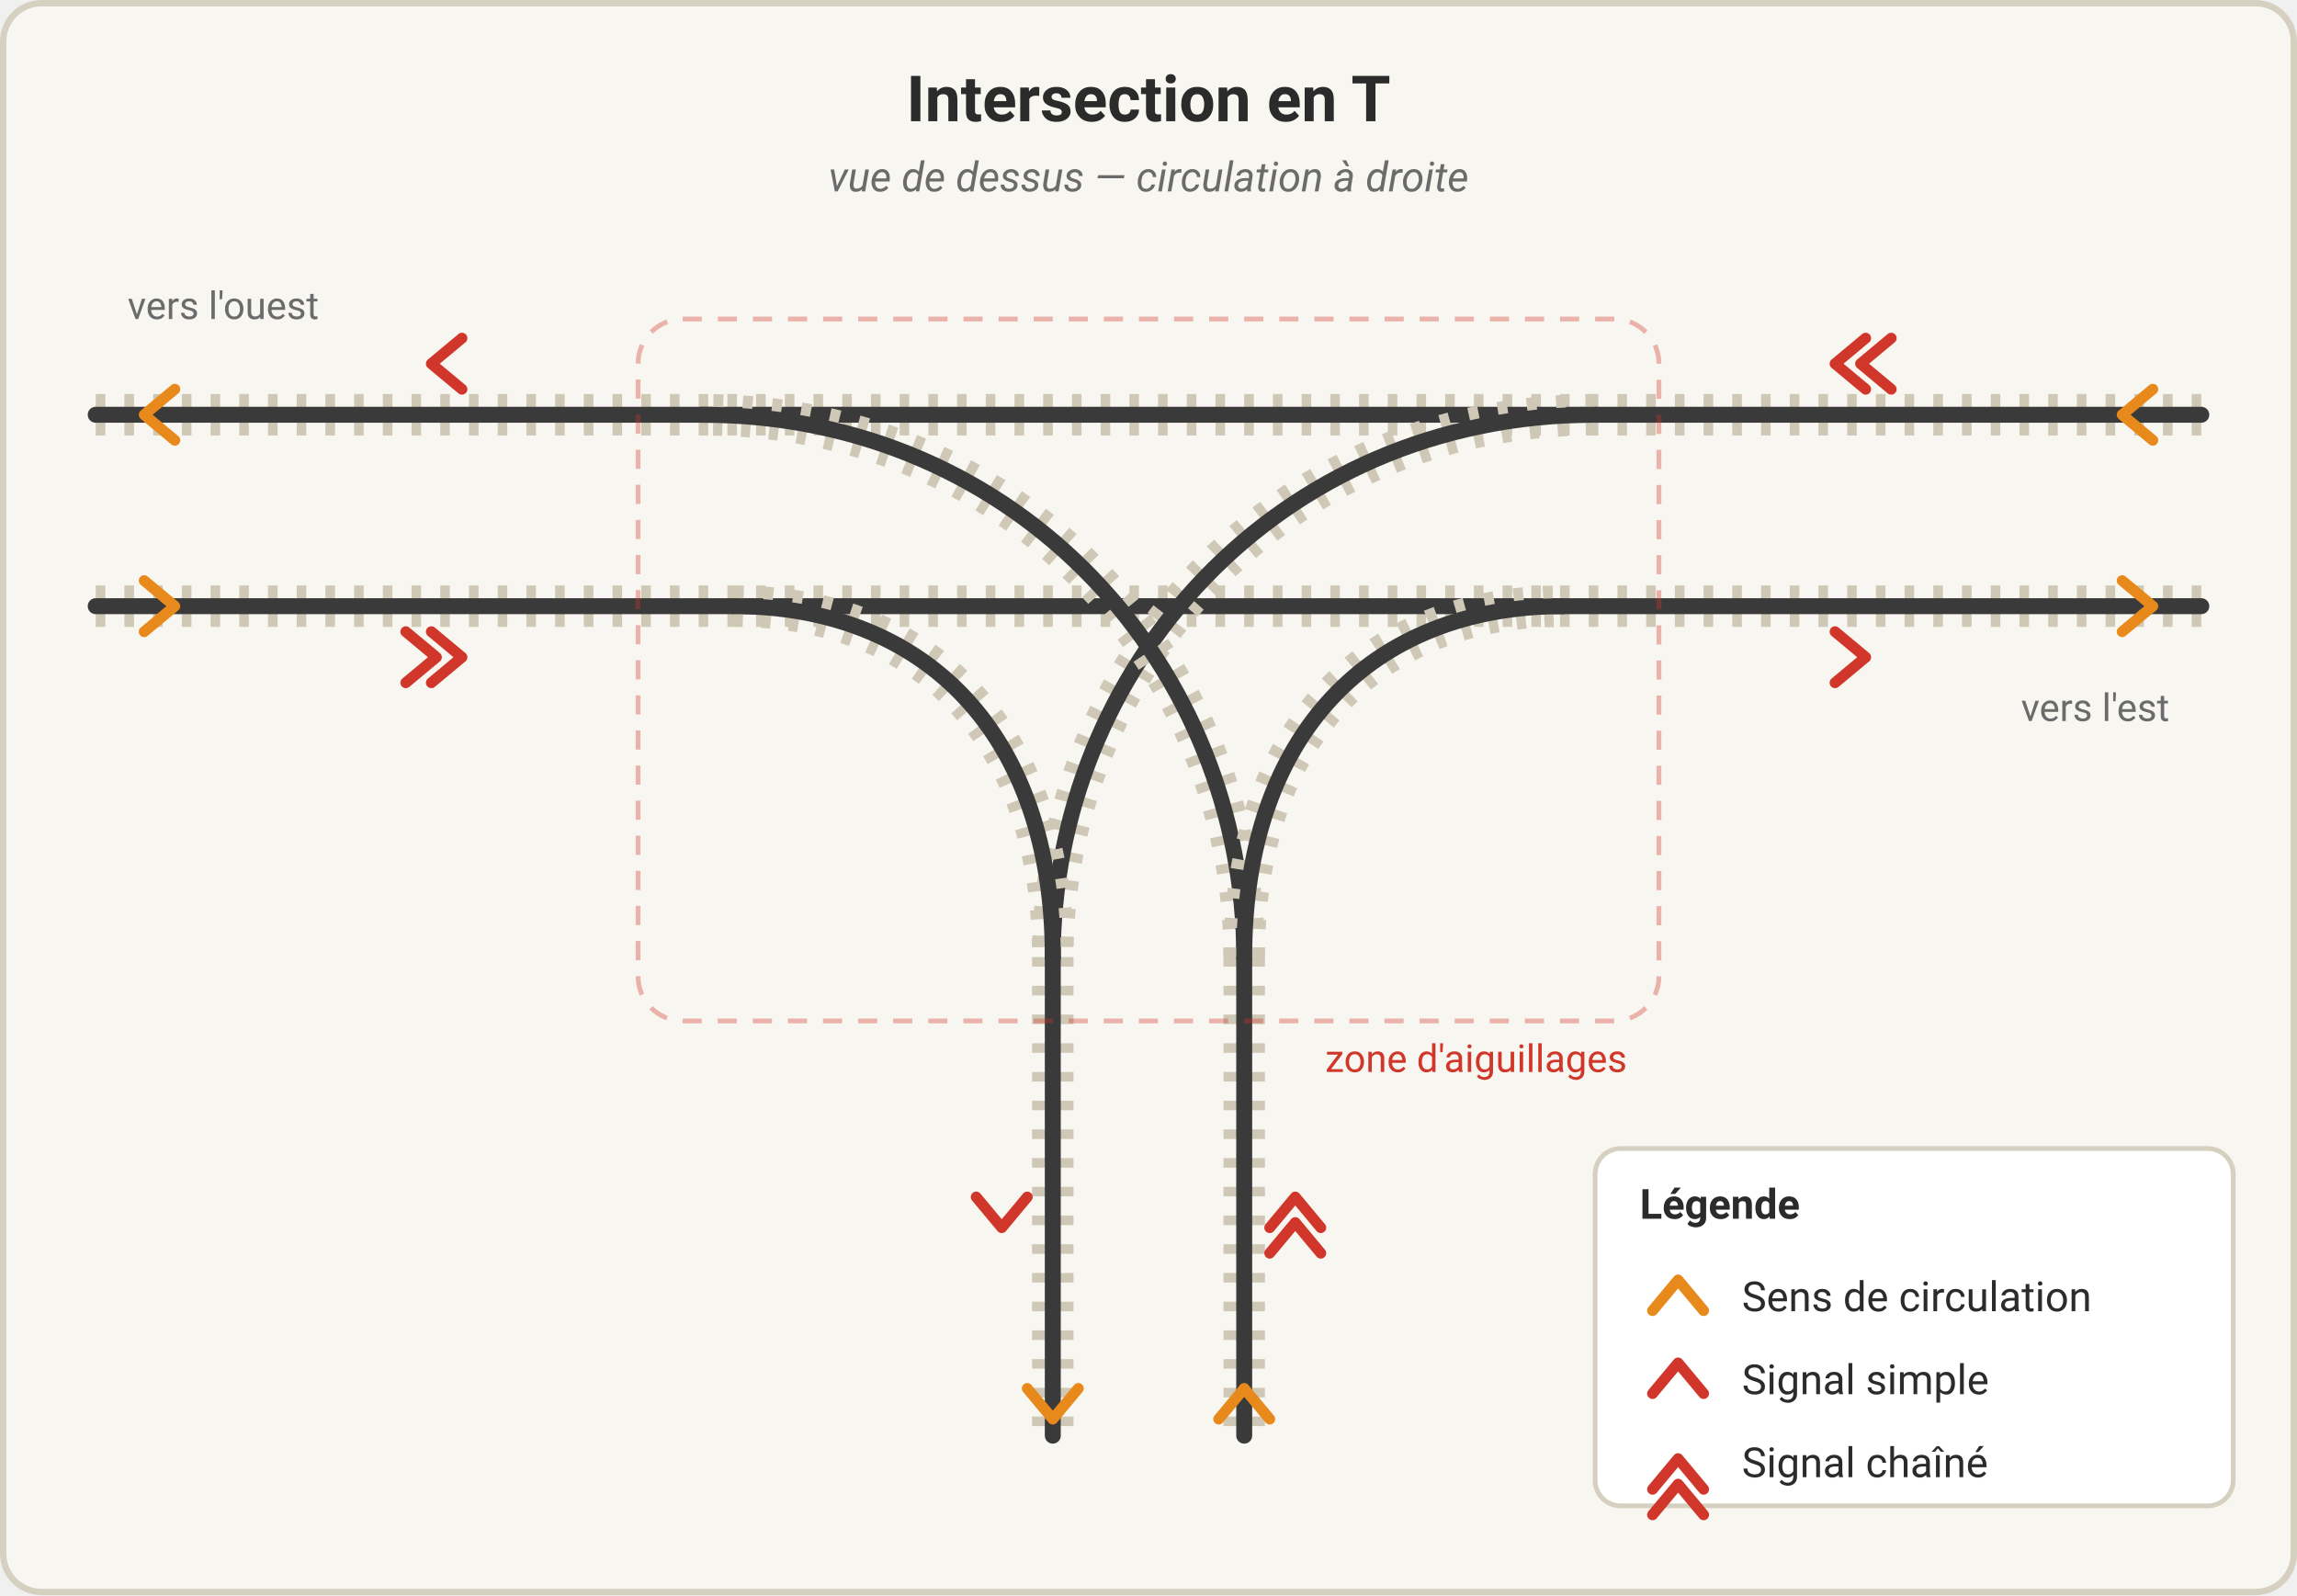
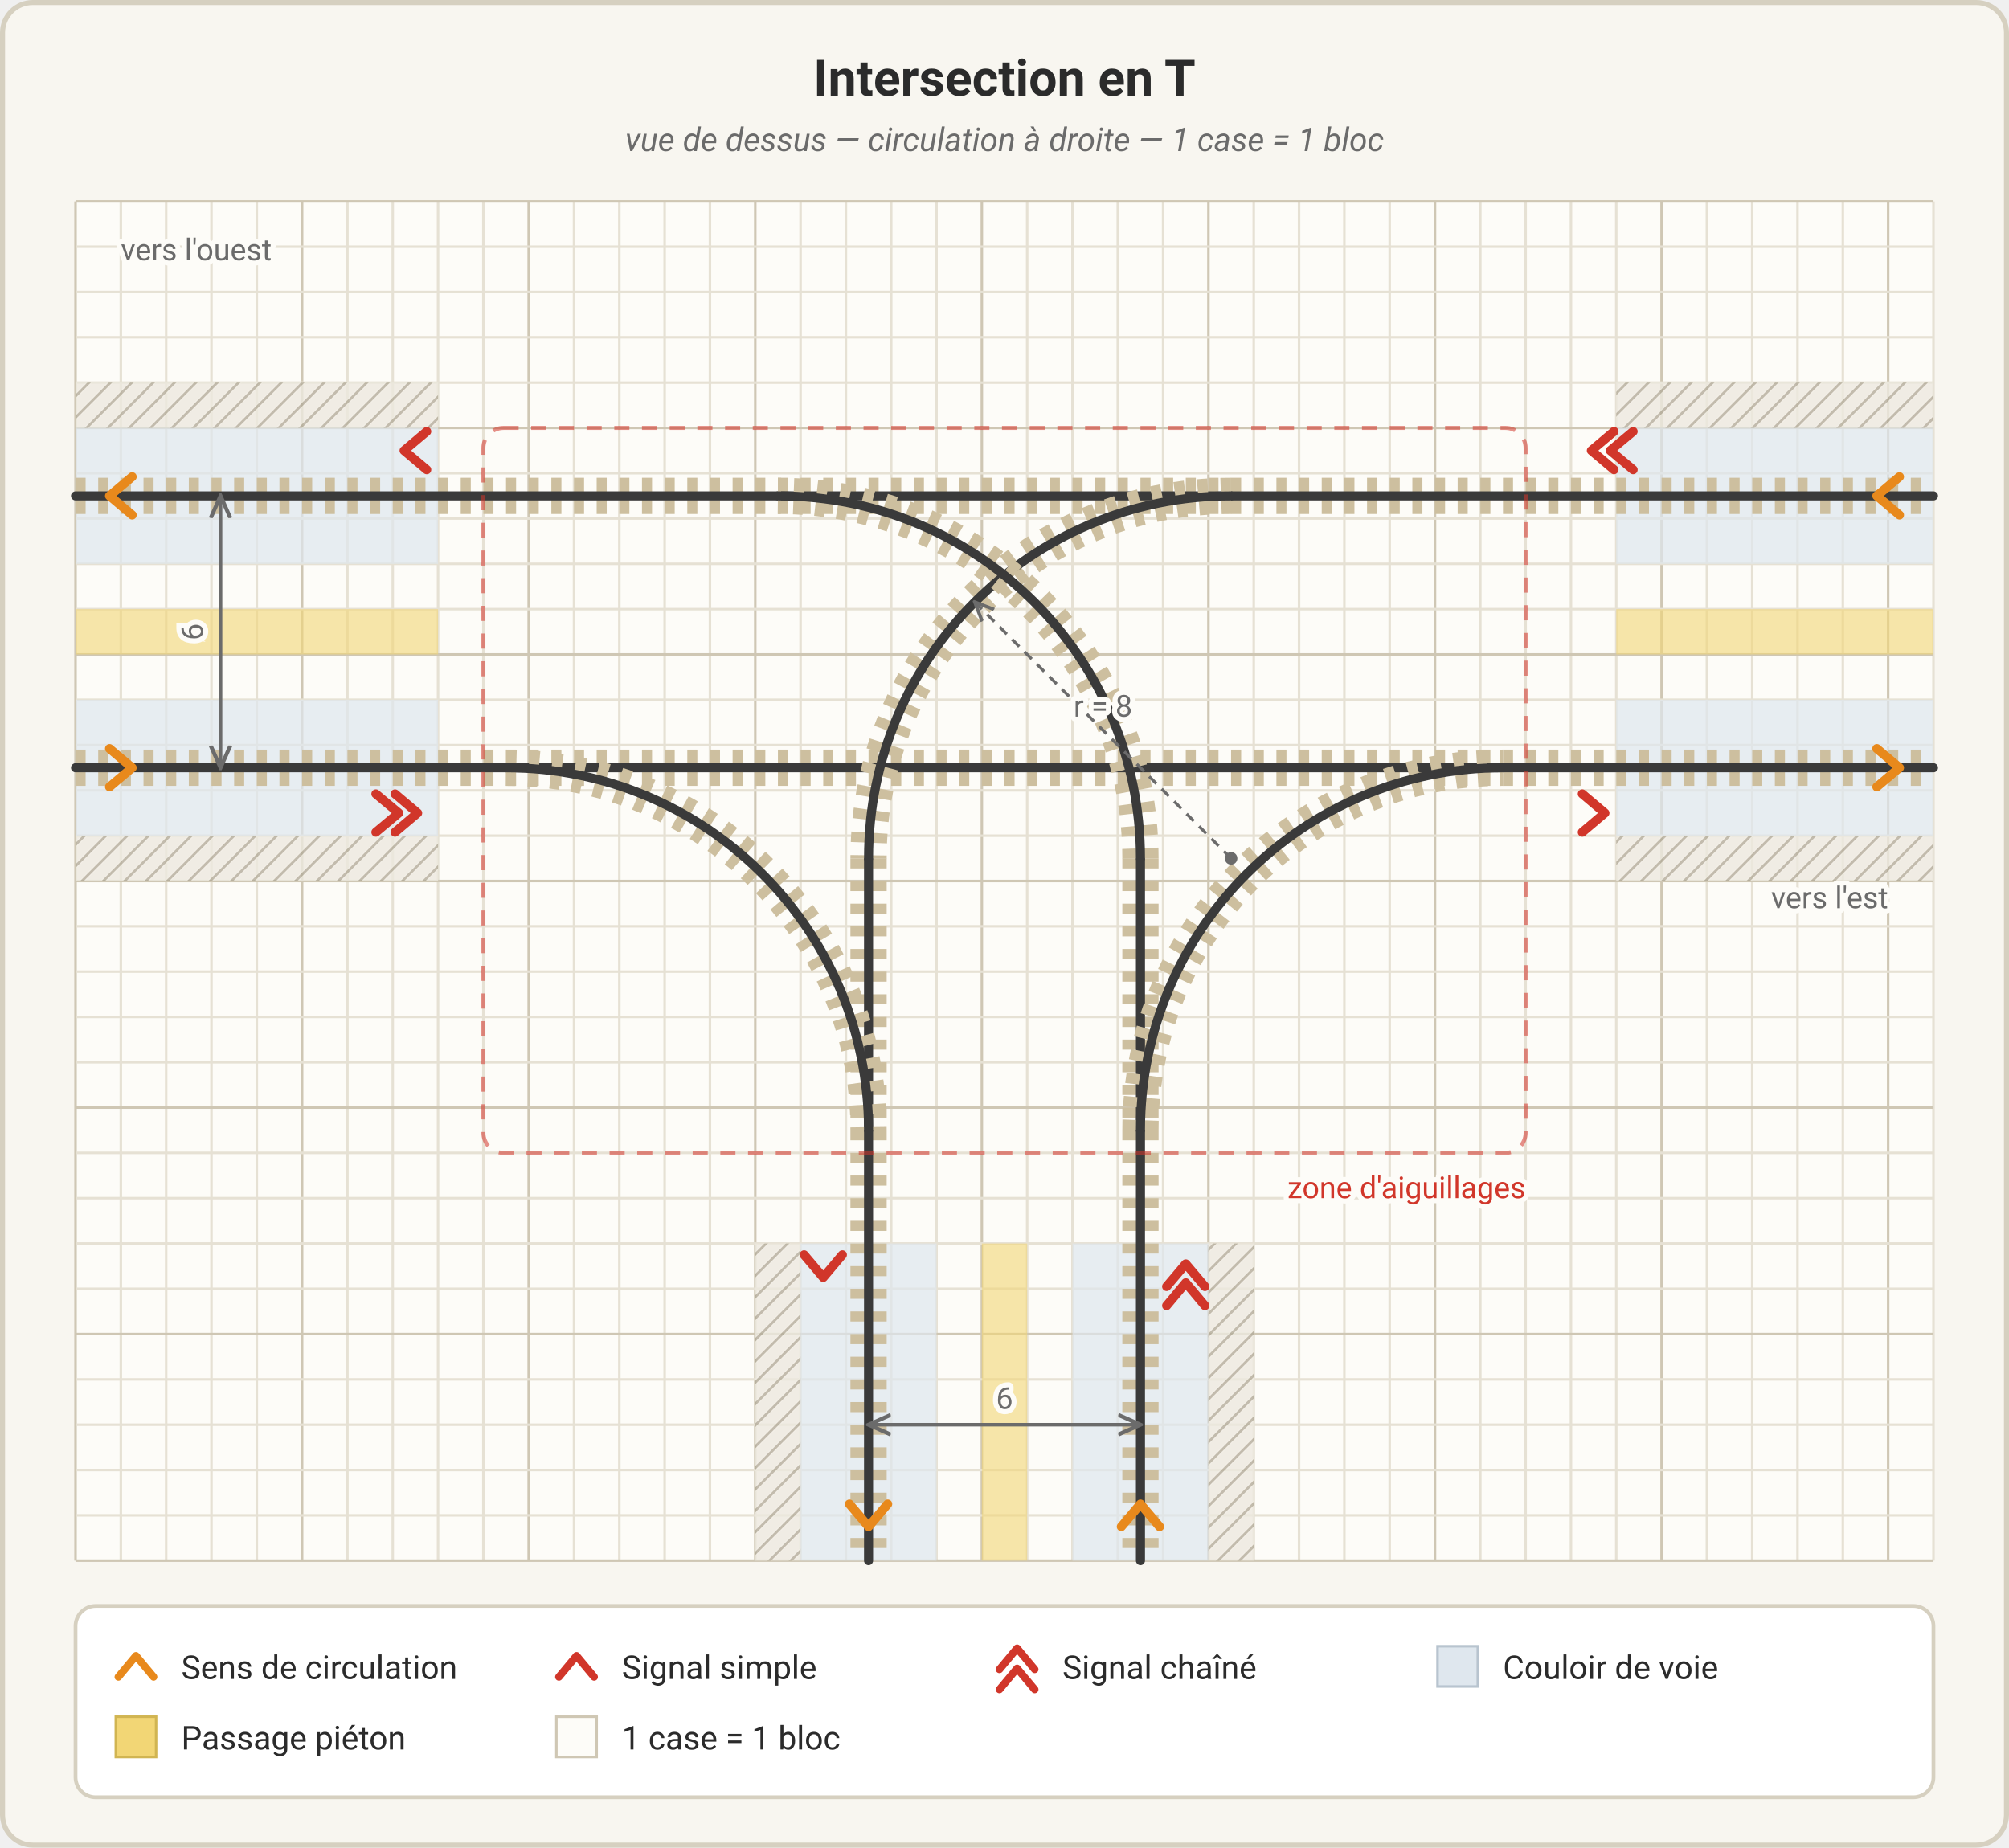
- <svg xmlns="http://www.w3.org/2000/svg" viewBox="0 0 720 500" width="720" height="500" role="img" aria-label="Intersection en T : signaux chaînés à l'entrée, signaux simples à la sortie">
+ <svg xmlns="http://www.w3.org/2000/svg" viewBox="0 0 798 734" width="798" height="734" role="img" aria-label="Intersection en T sur grille : virages de rayon 8 blocs, signaux chaînés aux entrées, simples aux sorties">
  <defs>
-     <pattern id="hatch" width="8" height="8" patternUnits="userSpaceOnUse" patternTransform="rotate(45)">
-       <rect width="8" height="8" fill="#ece8de" />
-       <line x1="0" y1="0" x2="0" y2="8" stroke="#b5ae9c" stroke-width="3" />
+     <pattern id="hatch" width="6" height="6" patternUnits="userSpaceOnUse" patternTransform="rotate(45)">
+       <rect width="6" height="6" fill="#ece8de" />
+       <line x1="0" y1="0" x2="0" y2="6" stroke="#b5ae9c" stroke-width="2" />
    </pattern>
    <pattern id="phatch" width="7" height="7" patternUnits="userSpaceOnUse" patternTransform="rotate(45)">
      <rect width="7" height="7" fill="#b9bec4" />
      <line x1="0" y1="0" x2="0" y2="7" stroke="#9aa0a7" stroke-width="2.5" />
    </pattern>
    <marker id="dimarrow" viewBox="0 0 10 10" refX="9" refY="5" markerWidth="7" markerHeight="7" orient="auto-start-reverse">
      <path d="M0 1 L9 5 L0 9" fill="none" stroke="#6b6b6b" stroke-width="1.6" />
    </marker>
  </defs>
-   <rect x="1" y="1" width="718" height="498" rx="12" fill="#f8f6f0" stroke="#d6d0c0" stroke-width="2" />
+   <rect x="1" y="1" width="796" height="732" rx="12" fill="#f8f6f0" stroke="#d6d0c0" stroke-width="2" />
  <g font-family="'Segoe UI', Roboto, Helvetica, Arial, sans-serif" fill="#2b2b2b">
-     <text x="360" y="38" font-size="20" text-anchor="middle" font-weight="bold" fill="#2b2b2b">Intersection en T</text>
-     <text x="360" y="60" font-size="13" text-anchor="middle" font-weight="normal" fill="#6b6b6b" font-style="italic">vue de dessus — circulation à droite</text>
-     <path d="M 30 130 L 690 130" fill="none" stroke="#cfc8b6" stroke-width="13" stroke-linecap="butt" stroke-dasharray="3 6" />
-     <path d="M 30 130 L 690 130" fill="none" stroke="#3a3a3a" stroke-width="5" stroke-linecap="round" />
-     <path d="M 30 190 L 690 190" fill="none" stroke="#cfc8b6" stroke-width="13" stroke-linecap="butt" stroke-dasharray="3 6" />
-     <path d="M 30 190 L 690 190" fill="none" stroke="#3a3a3a" stroke-width="5" stroke-linecap="round" />
-     <path d="M 330 300 L 330 450" fill="none" stroke="#cfc8b6" stroke-width="13" stroke-linecap="butt" stroke-dasharray="3 6" />
-     <path d="M 330 300 L 330 450" fill="none" stroke="#3a3a3a" stroke-width="5" stroke-linecap="round" />
-     <path d="M 390 300 L 390 450" fill="none" stroke="#cfc8b6" stroke-width="13" stroke-linecap="butt" stroke-dasharray="3 6" />
-     <path d="M 390 300 L 390 450" fill="none" stroke="#3a3a3a" stroke-width="5" stroke-linecap="round" />
-     <path d="M 500 130 C 400 130, 330 210, 330 300" fill="none" stroke="#cfc8b6" stroke-width="13" stroke-linecap="butt" stroke-dasharray="3 6" />
-     <path d="M 500 130 C 400 130, 330 210, 330 300" fill="none" stroke="#3a3a3a" stroke-width="5" stroke-linecap="round" />
-     <path d="M 390 300 C 390 210, 320 130, 220 130" fill="none" stroke="#cfc8b6" stroke-width="13" stroke-linecap="butt" stroke-dasharray="3 6" />
-     <path d="M 390 300 C 390 210, 320 130, 220 130" fill="none" stroke="#3a3a3a" stroke-width="5" stroke-linecap="round" />
-     <path d="M 230 190 C 290 190, 330 230, 330 300" fill="none" stroke="#cfc8b6" stroke-width="13" stroke-linecap="butt" stroke-dasharray="3 6" />
-     <path d="M 230 190 C 290 190, 330 230, 330 300" fill="none" stroke="#3a3a3a" stroke-width="5" stroke-linecap="round" />
-     <path d="M 390 300 C 390 230, 430 190, 490 190" fill="none" stroke="#cfc8b6" stroke-width="13" stroke-linecap="butt" stroke-dasharray="3 6" />
-     <path d="M 390 300 C 390 230, 430 190, 490 190" fill="none" stroke="#3a3a3a" stroke-width="5" stroke-linecap="round" />
-     <rect x="200" y="100" width="320" height="220" rx="14" fill="none" stroke="#d1362a" stroke-opacity="0.35" stroke-width="1.5" stroke-dasharray="6 5" />
-     <text x="510" y="336" font-size="12" text-anchor="end" font-weight="normal" fill="#d1362a">zone d'aiguillages</text>
-     <polyline points="54.8,122.0 45.2,130.0 54.8,138.0" fill="none" stroke="#e8891c" stroke-width="3.4" stroke-linecap="round" stroke-linejoin="round" />
-     <polyline points="674.8,122.0 665.2,130.0 674.8,138.0" fill="none" stroke="#e8891c" stroke-width="3.4" stroke-linecap="round" stroke-linejoin="round" />
-     <polyline points="45.2,198.0 54.8,190.0 45.2,182.0" fill="none" stroke="#e8891c" stroke-width="3.4" stroke-linecap="round" stroke-linejoin="round" />
-     <polyline points="665.2,198.0 674.8,190.0 665.2,182.0" fill="none" stroke="#e8891c" stroke-width="3.4" stroke-linecap="round" stroke-linejoin="round" />
-     <polyline points="322.0,435.2 330.0,444.8 338.0,435.2" fill="none" stroke="#e8891c" stroke-width="3.4" stroke-linecap="round" stroke-linejoin="round" />
-     <polyline points="398.0,444.8 390.0,435.2 382.0,444.8" fill="none" stroke="#e8891c" stroke-width="3.4" stroke-linecap="round" stroke-linejoin="round" />
-     <polyline points="584.8,106.0 575.2,114.0 584.8,122.0" fill="none" stroke="#d1362a" stroke-width="3.4" stroke-linecap="round" stroke-linejoin="round" />
-     <polyline points="592.8,106.0 583.2,114.0 592.8,122.0" fill="none" stroke="#d1362a" stroke-width="3.4" stroke-linecap="round" stroke-linejoin="round" />
-     <polyline points="144.8,106.0 135.2,114.0 144.8,122.0" fill="none" stroke="#d1362a" stroke-width="3.4" stroke-linecap="round" stroke-linejoin="round" />
-     <polyline points="135.2,214.0 144.8,206.0 135.2,198.0" fill="none" stroke="#d1362a" stroke-width="3.4" stroke-linecap="round" stroke-linejoin="round" />
-     <polyline points="127.2,214.0 136.8,206.0 127.2,198.0" fill="none" stroke="#d1362a" stroke-width="3.4" stroke-linecap="round" stroke-linejoin="round" />
-     <polyline points="575.2,214.0 584.8,206.0 575.2,198.0" fill="none" stroke="#d1362a" stroke-width="3.4" stroke-linecap="round" stroke-linejoin="round" />
-     <polyline points="414.0,384.8 406.0,375.2 398.0,384.8" fill="none" stroke="#d1362a" stroke-width="3.4" stroke-linecap="round" stroke-linejoin="round" />
-     <polyline points="414.0,392.8 406.0,383.2 398.0,392.8" fill="none" stroke="#d1362a" stroke-width="3.4" stroke-linecap="round" stroke-linejoin="round" />
-     <polyline points="306.0,375.2 314.0,384.8 322.0,375.2" fill="none" stroke="#d1362a" stroke-width="3.4" stroke-linecap="round" stroke-linejoin="round" />
-     <text x="40" y="100" font-size="12" text-anchor="start" font-weight="normal" fill="#6b6b6b">vers l'ouest</text>
-     <text x="680" y="226" font-size="12" text-anchor="end" font-weight="normal" fill="#6b6b6b">vers l'est</text>
-     <rect x="500" y="360" width="200" height="112" rx="8" fill="#ffffff" stroke="#d6d0c0" stroke-width="1.5" />
-     <text x="514" y="382" font-size="13" text-anchor="start" font-weight="bold" fill="#2b2b2b">Légende</text>
-     <polyline points="534.0,410.8 526.0,401.2 518.0,410.8" fill="none" stroke="#e8891c" stroke-width="3.4" stroke-linecap="round" stroke-linejoin="round" />
-     <text x="546" y="411" font-size="13" text-anchor="start" font-weight="normal" fill="#2b2b2b">Sens de circulation</text>
-     <polyline points="534.0,436.8 526.0,427.2 518.0,436.8" fill="none" stroke="#d1362a" stroke-width="3.4" stroke-linecap="round" stroke-linejoin="round" />
-     <text x="546" y="437" font-size="13" text-anchor="start" font-weight="normal" fill="#2b2b2b">Signal simple</text>
-     <polyline points="534.0,466.8 526.0,457.2 518.0,466.8" fill="none" stroke="#d1362a" stroke-width="3.4" stroke-linecap="round" stroke-linejoin="round" />
-     <polyline points="534.0,474.8 526.0,465.2 518.0,474.8" fill="none" stroke="#d1362a" stroke-width="3.4" stroke-linecap="round" stroke-linejoin="round" />
-     <text x="546" y="463" font-size="13" text-anchor="start" font-weight="normal" fill="#2b2b2b">Signal chaîné</text>
+     <text x="399.0" y="38" font-size="20" font-weight="bold" text-anchor="middle">Intersection en T</text>
+     <text x="399.0" y="60" font-size="13" text-anchor="middle" fill="#6b6b6b" font-style="italic">vue de dessus — circulation à droite — 1 case = 1 bloc</text>
+     <rect x="30" y="80" width="738" height="540" fill="#fdfcf8" />
+     <line x1="30" y1="80" x2="30" y2="620" stroke="#cfc7b4" stroke-width="1" />
+     <line x1="48" y1="80" x2="48" y2="620" stroke="#e6e1d4" stroke-width="1" />
+     <line x1="66" y1="80" x2="66" y2="620" stroke="#e6e1d4" stroke-width="1" />
+     <line x1="84" y1="80" x2="84" y2="620" stroke="#e6e1d4" stroke-width="1" />
+     <line x1="102" y1="80" x2="102" y2="620" stroke="#e6e1d4" stroke-width="1" />
+     <line x1="120" y1="80" x2="120" y2="620" stroke="#cfc7b4" stroke-width="1" />
+     <line x1="138" y1="80" x2="138" y2="620" stroke="#e6e1d4" stroke-width="1" />
+     <line x1="156" y1="80" x2="156" y2="620" stroke="#e6e1d4" stroke-width="1" />
+     <line x1="174" y1="80" x2="174" y2="620" stroke="#e6e1d4" stroke-width="1" />
+     <line x1="192" y1="80" x2="192" y2="620" stroke="#e6e1d4" stroke-width="1" />
+     <line x1="210" y1="80" x2="210" y2="620" stroke="#cfc7b4" stroke-width="1" />
+     <line x1="228" y1="80" x2="228" y2="620" stroke="#e6e1d4" stroke-width="1" />
+     <line x1="246" y1="80" x2="246" y2="620" stroke="#e6e1d4" stroke-width="1" />
+     <line x1="264" y1="80" x2="264" y2="620" stroke="#e6e1d4" stroke-width="1" />
+     <line x1="282" y1="80" x2="282" y2="620" stroke="#e6e1d4" stroke-width="1" />
+     <line x1="300" y1="80" x2="300" y2="620" stroke="#cfc7b4" stroke-width="1" />
+     <line x1="318" y1="80" x2="318" y2="620" stroke="#e6e1d4" stroke-width="1" />
+     <line x1="336" y1="80" x2="336" y2="620" stroke="#e6e1d4" stroke-width="1" />
+     <line x1="354" y1="80" x2="354" y2="620" stroke="#e6e1d4" stroke-width="1" />
+     <line x1="372" y1="80" x2="372" y2="620" stroke="#e6e1d4" stroke-width="1" />
+     <line x1="390" y1="80" x2="390" y2="620" stroke="#cfc7b4" stroke-width="1" />
+     <line x1="408" y1="80" x2="408" y2="620" stroke="#e6e1d4" stroke-width="1" />
+     <line x1="426" y1="80" x2="426" y2="620" stroke="#e6e1d4" stroke-width="1" />
+     <line x1="444" y1="80" x2="444" y2="620" stroke="#e6e1d4" stroke-width="1" />
+     <line x1="462" y1="80" x2="462" y2="620" stroke="#e6e1d4" stroke-width="1" />
+     <line x1="480" y1="80" x2="480" y2="620" stroke="#cfc7b4" stroke-width="1" />
+     <line x1="498" y1="80" x2="498" y2="620" stroke="#e6e1d4" stroke-width="1" />
+     <line x1="516" y1="80" x2="516" y2="620" stroke="#e6e1d4" stroke-width="1" />
+     <line x1="534" y1="80" x2="534" y2="620" stroke="#e6e1d4" stroke-width="1" />
+     <line x1="552" y1="80" x2="552" y2="620" stroke="#e6e1d4" stroke-width="1" />
+     <line x1="570" y1="80" x2="570" y2="620" stroke="#cfc7b4" stroke-width="1" />
+     <line x1="588" y1="80" x2="588" y2="620" stroke="#e6e1d4" stroke-width="1" />
+     <line x1="606" y1="80" x2="606" y2="620" stroke="#e6e1d4" stroke-width="1" />
+     <line x1="624" y1="80" x2="624" y2="620" stroke="#e6e1d4" stroke-width="1" />
+     <line x1="642" y1="80" x2="642" y2="620" stroke="#e6e1d4" stroke-width="1" />
+     <line x1="660" y1="80" x2="660" y2="620" stroke="#cfc7b4" stroke-width="1" />
+     <line x1="678" y1="80" x2="678" y2="620" stroke="#e6e1d4" stroke-width="1" />
+     <line x1="696" y1="80" x2="696" y2="620" stroke="#e6e1d4" stroke-width="1" />
+     <line x1="714" y1="80" x2="714" y2="620" stroke="#e6e1d4" stroke-width="1" />
+     <line x1="732" y1="80" x2="732" y2="620" stroke="#e6e1d4" stroke-width="1" />
+     <line x1="750" y1="80" x2="750" y2="620" stroke="#cfc7b4" stroke-width="1" />
+     <line x1="768" y1="80" x2="768" y2="620" stroke="#e6e1d4" stroke-width="1" />
+     <line x1="30" y1="80" x2="768" y2="80" stroke="#cfc7b4" stroke-width="1" />
+     <line x1="30" y1="98" x2="768" y2="98" stroke="#e6e1d4" stroke-width="1" />
+     <line x1="30" y1="116" x2="768" y2="116" stroke="#e6e1d4" stroke-width="1" />
+     <line x1="30" y1="134" x2="768" y2="134" stroke="#e6e1d4" stroke-width="1" />
+     <line x1="30" y1="152" x2="768" y2="152" stroke="#e6e1d4" stroke-width="1" />
+     <line x1="30" y1="170" x2="768" y2="170" stroke="#cfc7b4" stroke-width="1" />
+     <line x1="30" y1="188" x2="768" y2="188" stroke="#e6e1d4" stroke-width="1" />
+     <line x1="30" y1="206" x2="768" y2="206" stroke="#e6e1d4" stroke-width="1" />
+     <line x1="30" y1="224" x2="768" y2="224" stroke="#e6e1d4" stroke-width="1" />
+     <line x1="30" y1="242" x2="768" y2="242" stroke="#e6e1d4" stroke-width="1" />
+     <line x1="30" y1="260" x2="768" y2="260" stroke="#cfc7b4" stroke-width="1" />
+     <line x1="30" y1="278" x2="768" y2="278" stroke="#e6e1d4" stroke-width="1" />
+     <line x1="30" y1="296" x2="768" y2="296" stroke="#e6e1d4" stroke-width="1" />
+     <line x1="30" y1="314" x2="768" y2="314" stroke="#e6e1d4" stroke-width="1" />
+     <line x1="30" y1="332" x2="768" y2="332" stroke="#e6e1d4" stroke-width="1" />
+     <line x1="30" y1="350" x2="768" y2="350" stroke="#cfc7b4" stroke-width="1" />
+     <line x1="30" y1="368" x2="768" y2="368" stroke="#e6e1d4" stroke-width="1" />
+     <line x1="30" y1="386" x2="768" y2="386" stroke="#e6e1d4" stroke-width="1" />
+     <line x1="30" y1="404" x2="768" y2="404" stroke="#e6e1d4" stroke-width="1" />
+     <line x1="30" y1="422" x2="768" y2="422" stroke="#e6e1d4" stroke-width="1" />
+     <line x1="30" y1="440" x2="768" y2="440" stroke="#cfc7b4" stroke-width="1" />
+     <line x1="30" y1="458" x2="768" y2="458" stroke="#e6e1d4" stroke-width="1" />
+     <line x1="30" y1="476" x2="768" y2="476" stroke="#e6e1d4" stroke-width="1" />
+     <line x1="30" y1="494" x2="768" y2="494" stroke="#e6e1d4" stroke-width="1" />
+     <line x1="30" y1="512" x2="768" y2="512" stroke="#e6e1d4" stroke-width="1" />
+     <line x1="30" y1="530" x2="768" y2="530" stroke="#cfc7b4" stroke-width="1" />
+     <line x1="30" y1="548" x2="768" y2="548" stroke="#e6e1d4" stroke-width="1" />
+     <line x1="30" y1="566" x2="768" y2="566" stroke="#e6e1d4" stroke-width="1" />
+     <line x1="30" y1="584" x2="768" y2="584" stroke="#e6e1d4" stroke-width="1" />
+     <line x1="30" y1="602" x2="768" y2="602" stroke="#e6e1d4" stroke-width="1" />
+     <line x1="30" y1="620" x2="768" y2="620" stroke="#cfc7b4" stroke-width="1" />
+     <rect x="30" y="152" width="144" height="18" fill="url(#hatch)" fill-opacity="0.8" />
+     <rect x="30" y="170" width="144" height="54" fill="#dfe7ee" fill-opacity="0.7" />
+     <rect x="30" y="242" width="144" height="18" fill="#f2d675" fill-opacity="0.6" />
+     <rect x="30" y="278" width="144" height="54" fill="#dfe7ee" fill-opacity="0.7" />
+     <rect x="30" y="332" width="144" height="18" fill="url(#hatch)" fill-opacity="0.8" />
+     <rect x="642" y="152" width="126" height="18" fill="url(#hatch)" fill-opacity="0.8" />
+     <rect x="642" y="170" width="126" height="54" fill="#dfe7ee" fill-opacity="0.7" />
+     <rect x="642" y="242" width="126" height="18" fill="#f2d675" fill-opacity="0.6" />
+     <rect x="642" y="278" width="126" height="54" fill="#dfe7ee" fill-opacity="0.7" />
+     <rect x="642" y="332" width="126" height="18" fill="url(#hatch)" fill-opacity="0.8" />
+     <rect x="300" y="494" width="18" height="126" fill="url(#hatch)" fill-opacity="0.8" />
+     <rect x="318" y="494" width="54" height="126" fill="#dfe7ee" fill-opacity="0.7" />
+     <rect x="390" y="494" width="18" height="126" fill="#f2d675" fill-opacity="0.6" />
+     <rect x="426" y="494" width="54" height="126" fill="#dfe7ee" fill-opacity="0.7" />
+     <rect x="480" y="494" width="18" height="126" fill="url(#hatch)" fill-opacity="0.8" />
+     <path d="M 30.0 197.0 L 768.0 197.0" fill="none" stroke="#cdbf9f" stroke-width="14.4" stroke-dasharray="4.0 5.0" />
+     <path d="M 30.0 197.0 L 768.0 197.0" fill="none" stroke="#3a3a3a" stroke-width="3.6" stroke-linecap="round" />
+     <path d="M 30.0 305.0 L 768.0 305.0" fill="none" stroke="#cdbf9f" stroke-width="14.4" stroke-dasharray="4.0 5.0" />
+     <path d="M 30.0 305.0 L 768.0 305.0" fill="none" stroke="#3a3a3a" stroke-width="3.6" stroke-linecap="round" />
+     <path d="M 345.0 341.0 L 345.0 620.0" fill="none" stroke="#cdbf9f" stroke-width="14.4" stroke-dasharray="4.0 5.0" />
+     <path d="M 345.0 341.0 L 345.0 620.0" fill="none" stroke="#3a3a3a" stroke-width="3.6" stroke-linecap="round" />
+     <path d="M 453.0 341.0 L 453.0 620.0" fill="none" stroke="#cdbf9f" stroke-width="14.4" stroke-dasharray="4.0 5.0" />
+     <path d="M 453.0 341.0 L 453.0 620.0" fill="none" stroke="#3a3a3a" stroke-width="3.6" stroke-linecap="round" />
+     <path d="M 489.0 197.0 A 144 144 0 0 0 345.0 341.0" fill="none" stroke="#cdbf9f" stroke-width="14.4" stroke-dasharray="4.0 5.0" />
+     <path d="M 489.0 197.0 A 144 144 0 0 0 345.0 341.0" fill="none" stroke="#3a3a3a" stroke-width="3.6" stroke-linecap="round" />
+     <path d="M 453.0 341.0 A 144 144 0 0 0 309.0 197.0" fill="none" stroke="#cdbf9f" stroke-width="14.4" stroke-dasharray="4.0 5.0" />
+     <path d="M 453.0 341.0 A 144 144 0 0 0 309.0 197.0" fill="none" stroke="#3a3a3a" stroke-width="3.6" stroke-linecap="round" />
+     <path d="M 201.0 305.0 A 144 144 0 0 1 345.0 449.0" fill="none" stroke="#cdbf9f" stroke-width="14.4" stroke-dasharray="4.0 5.0" />
+     <path d="M 201.0 305.0 A 144 144 0 0 1 345.0 449.0" fill="none" stroke="#3a3a3a" stroke-width="3.6" stroke-linecap="round" />
+     <path d="M 453.0 449.0 A 144 144 0 0 1 597.0 305.0" fill="none" stroke="#cdbf9f" stroke-width="14.4" stroke-dasharray="4.0 5.0" />
+     <path d="M 453.0 449.0 A 144 144 0 0 1 597.0 305.0" fill="none" stroke="#3a3a3a" stroke-width="3.6" stroke-linecap="round" />
+     <rect x="192.0" y="170.0" width="414.0" height="288.0" rx="8" fill="none" stroke="#d1362a" stroke-opacity="0.55" stroke-width="1.6" stroke-dasharray="6 5" />
+     <text x="606.0" y="476.0" font-size="12" text-anchor="end" font-weight="normal" fill="#d1362a" paint-order="stroke" stroke="#fdfcf8" stroke-width="4" stroke-linejoin="round">zone d'aiguillages</text>
+     <polyline points="52.5,189.4 43.5,197.0 52.5,204.6" fill="none" stroke="#e8891c" stroke-width="3.6" stroke-linecap="round" stroke-linejoin="round" />
+     <polyline points="754.5,189.4 745.5,197.0 754.5,204.6" fill="none" stroke="#e8891c" stroke-width="3.6" stroke-linecap="round" stroke-linejoin="round" />
+     <polyline points="43.5,312.6 52.5,305.0 43.5,297.4" fill="none" stroke="#e8891c" stroke-width="3.6" stroke-linecap="round" stroke-linejoin="round" />
+     <polyline points="745.5,312.6 754.5,305.0 745.5,297.4" fill="none" stroke="#e8891c" stroke-width="3.6" stroke-linecap="round" stroke-linejoin="round" />
+     <polyline points="337.4,597.5 345.0,606.5 352.6,597.5" fill="none" stroke="#e8891c" stroke-width="3.6" stroke-linecap="round" stroke-linejoin="round" />
+     <polyline points="460.6,606.5 453.0,597.5 445.4,606.5" fill="none" stroke="#e8891c" stroke-width="3.6" stroke-linecap="round" stroke-linejoin="round" />
+     <polyline points="641.1,171.4 632.1,179.0 641.1,186.6" fill="none" stroke="#d1362a" stroke-width="3.6" stroke-linecap="round" stroke-linejoin="round" />
+     <polyline points="648.7,171.4 639.6,179.0 648.7,186.6" fill="none" stroke="#d1362a" stroke-width="3.6" stroke-linecap="round" stroke-linejoin="round" />
+     <polyline points="169.5,171.4 160.5,179.0 169.5,186.6" fill="none" stroke="#d1362a" stroke-width="3.6" stroke-linecap="round" stroke-linejoin="round" />
+     <polyline points="156.9,330.6 165.9,323.0 156.9,315.4" fill="none" stroke="#d1362a" stroke-width="3.6" stroke-linecap="round" stroke-linejoin="round" />
+     <polyline points="149.3,330.6 158.4,323.0 149.3,315.4" fill="none" stroke="#d1362a" stroke-width="3.6" stroke-linecap="round" stroke-linejoin="round" />
+     <polyline points="628.5,330.6 637.5,323.0 628.5,315.4" fill="none" stroke="#d1362a" stroke-width="3.6" stroke-linecap="round" stroke-linejoin="round" />
+     <polyline points="478.6,511.1 471.0,502.1 463.4,511.1" fill="none" stroke="#d1362a" stroke-width="3.6" stroke-linecap="round" stroke-linejoin="round" />
+     <polyline points="478.6,518.7 471.0,509.6 463.4,518.7" fill="none" stroke="#d1362a" stroke-width="3.6" stroke-linecap="round" stroke-linejoin="round" />
+     <polyline points="319.4,498.5 327.0,507.5 334.6,498.5" fill="none" stroke="#d1362a" stroke-width="3.6" stroke-linecap="round" stroke-linejoin="round" />
+     <line x1="489.0" y1="341.0" x2="387.177" y2="239.177" stroke="#6b6b6b" stroke-width="1.2" stroke-dasharray="4 3" marker-end="url(#dimarrow)" />
+     <circle cx="489.0" cy="341.0" r="2.5" fill="#6b6b6b" />
+     <text x="438.1" y="284.7" font-size="12" text-anchor="middle" font-weight="normal" fill="#6b6b6b" paint-order="stroke" stroke="#fdfcf8" stroke-width="4" stroke-linejoin="round">r = 8</text>
+     <line x1="87.6" y1="197.0" x2="87.6" y2="305.0" stroke="#6b6b6b" stroke-width="1.4" marker-start="url(#dimarrow)" marker-end="url(#dimarrow)" />
+     <text x="80.6" y="251.0" font-size="12" text-anchor="middle" fill="#6b6b6b" paint-order="stroke" stroke="#fdfcf8" stroke-width="4" transform="rotate(-90 80.6 251.0)">6</text>
+     <line x1="345.0" y1="566" x2="453.0" y2="566" stroke="#6b6b6b" stroke-width="1.4" marker-start="url(#dimarrow)" marker-end="url(#dimarrow)" />
+     <text x="399.0" y="559.7" font-size="12" text-anchor="middle" font-weight="normal" fill="#6b6b6b" paint-order="stroke" stroke="#fdfcf8" stroke-width="4" stroke-linejoin="round">6</text>
+     <text x="48.0" y="103.4" font-size="12" text-anchor="start" font-weight="normal" fill="#6b6b6b" paint-order="stroke" stroke="#fdfcf8" stroke-width="4" stroke-linejoin="round">vers l'ouest</text>
+     <text x="750.0" y="360.8" font-size="12" text-anchor="end" font-weight="normal" fill="#6b6b6b" paint-order="stroke" stroke="#fdfcf8" stroke-width="4" stroke-linejoin="round">vers l'est</text>
+     <rect x="30" y="638" width="738" height="76" rx="8" fill="#ffffff" stroke="#d6d0c0" stroke-width="1.5" />
+     <polyline points="61.0,666.2 54.0,657.8 47.0,666.2" fill="none" stroke="#e8891c" stroke-width="3" stroke-linecap="round" stroke-linejoin="round" />
+     <text x="72" y="667" font-size="13" fill="#2b2b2b">Sens de circulation</text>
+     <polyline points="236.0,666.2 229.0,657.8 222.0,666.2" fill="none" stroke="#d1362a" stroke-width="3" stroke-linecap="round" stroke-linejoin="round" />
+     <text x="247" y="667" font-size="13" fill="#2b2b2b">Signal simple</text>
+     <polyline points="411.0,663.2 404.0,654.8 397.0,663.2" fill="none" stroke="#d1362a" stroke-width="3" stroke-linecap="round" stroke-linejoin="round" />
+     <polyline points="411.0,671.2 404.0,662.8 397.0,671.2" fill="none" stroke="#d1362a" stroke-width="3" stroke-linecap="round" stroke-linejoin="round" />
+     <text x="422" y="667" font-size="13" fill="#2b2b2b">Signal chaîné</text>
+     <rect x="571" y="654" width="16" height="16" fill="#dfe7ee" stroke="#b8c4cf" />
+     <text x="597" y="667" font-size="13" fill="#2b2b2b">Couloir de voie</text>
+     <rect x="46" y="682" width="16" height="16" fill="#f2d675" stroke="#d1b552" />
+     <text x="72" y="695" font-size="13" fill="#2b2b2b">Passage piéton</text>
+     <rect x="221" y="682" width="16" height="16" fill="#fdfcf8" stroke="#cfc7b4" />
+     <text x="247" y="695" font-size="13" fill="#2b2b2b">1 case = 1 bloc</text>
  </g>
</svg>
